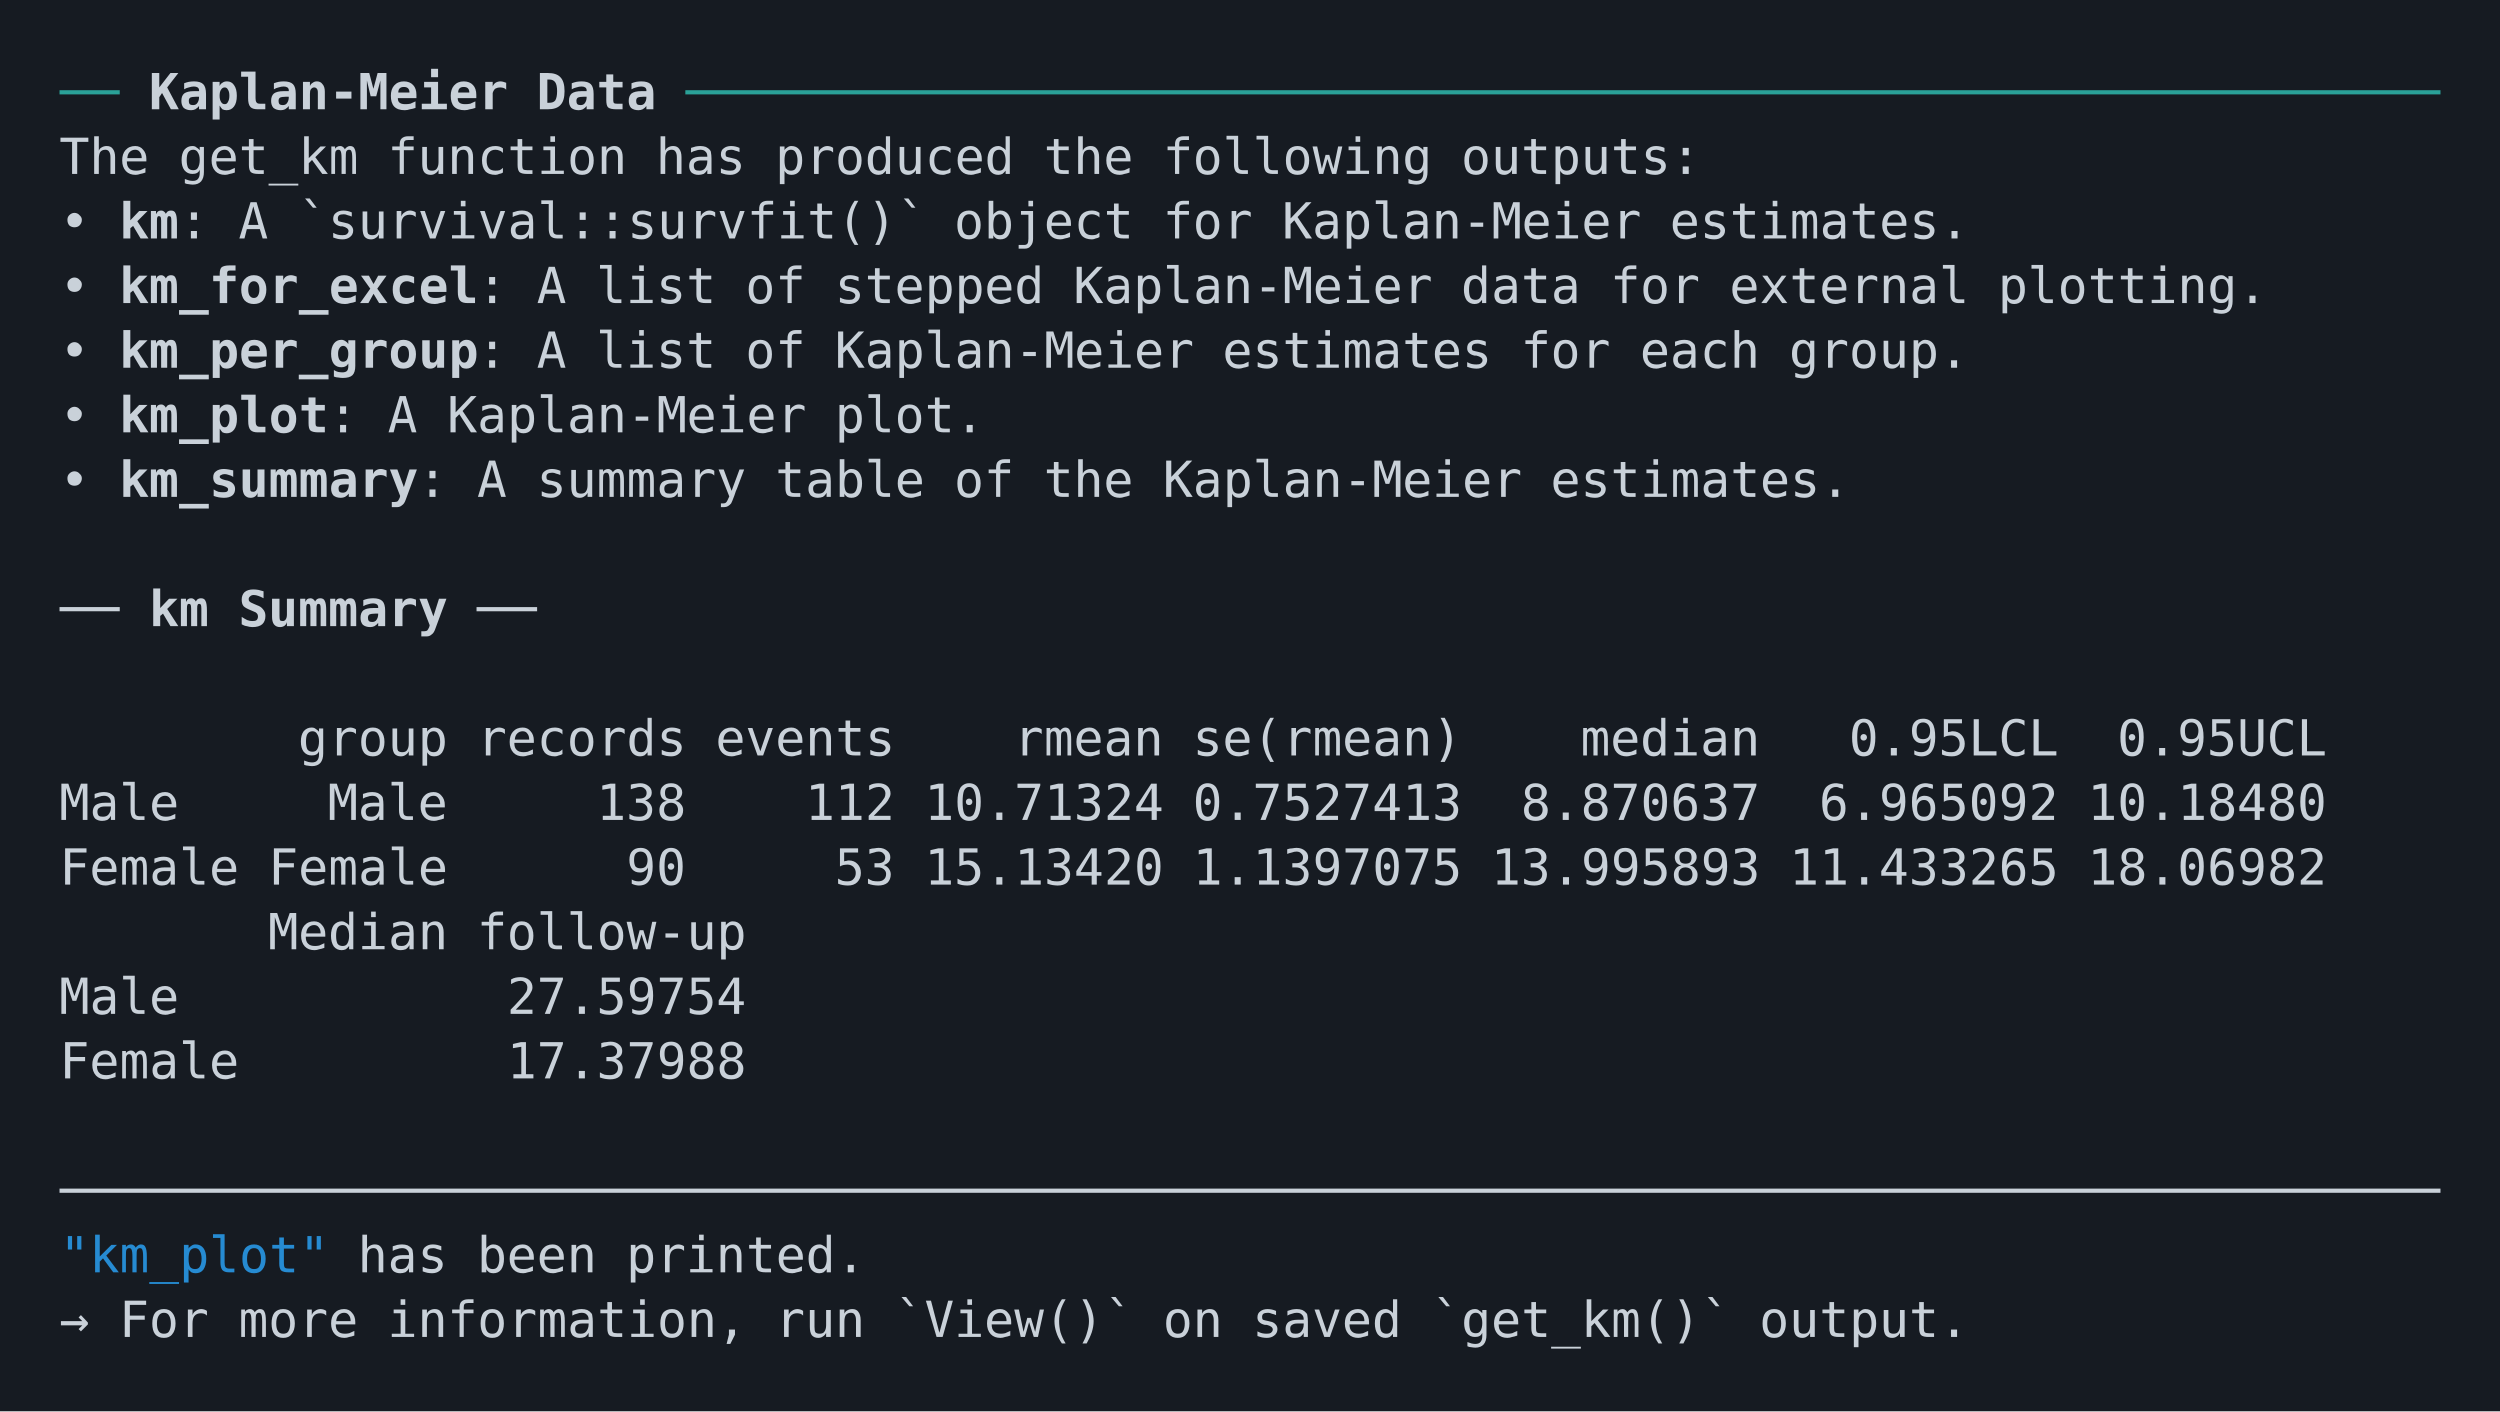
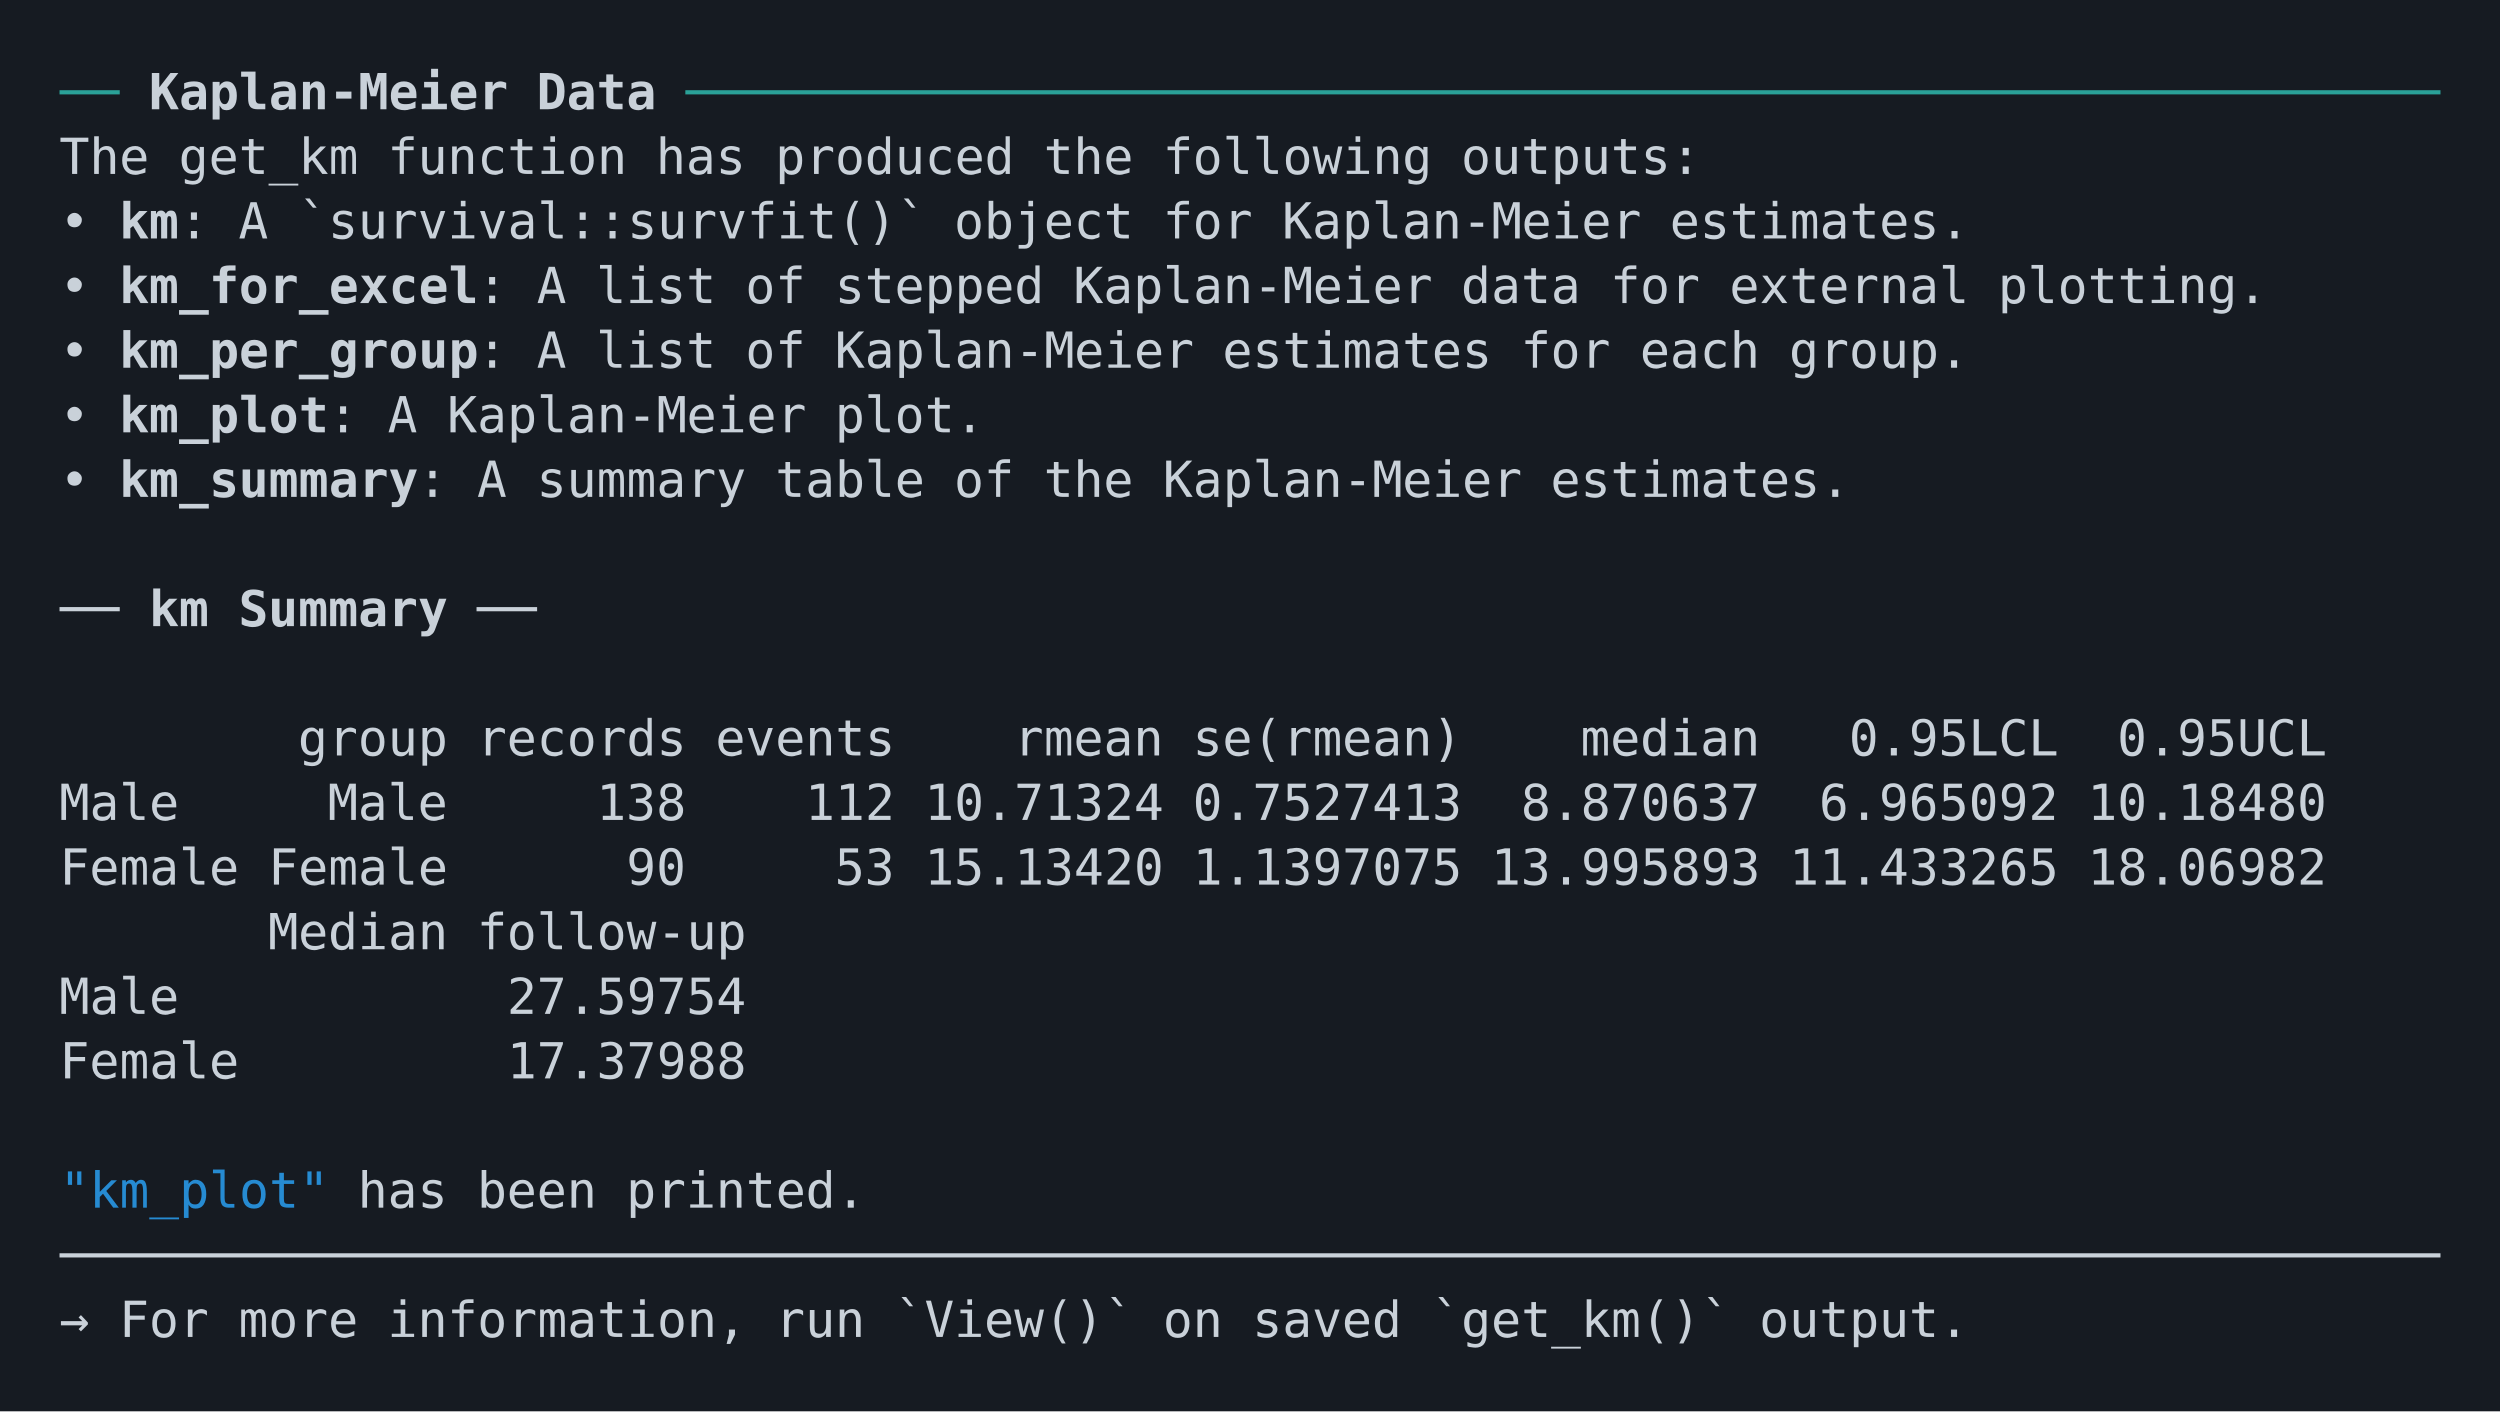
<svg xmlns="http://www.w3.org/2000/svg" xmlns:xlink="http://www.w3.org/1999/xlink" width="840" height="474.2">
  <rect width="840" height="474.2" rx="0" ry="0" class="a" />
  <svg height="434.2" viewBox="0 0 80 43.42" width="800" x="20" y="20">
    <style>.a{fill:rgb(22,27,34)}.b{font-family:'Fira Code',Monaco,Consolas,Menlo,'Bitstream Vera Sans Mono','Powerline Symbols',monospace}.c{fill:transparent}.d{fill:rgb(42,161,152);white-space:pre}.e{fill:rgb(201,209,217);font-weight:bold;white-space:pre}.f{fill:rgb(201,209,217);white-space:pre}.g{fill:rgb(38,139,210);white-space:pre}</style>
    <g font-family="'Fira Code',Monaco,Consolas,Menlo,'Bitstream Vera Sans Mono','Powerline Symbols',monospace" font-size="1.67" class="b">
      <defs>
        <symbol id="a">
          <rect height="20" width="80" x="0" y="0" class="c" />
        </symbol>
      </defs>
      <rect height="43.42" width="80" class="a" />
      <svg x="0" y="0" width="80">
        <svg x="0">
          <use xlink:href="#a" />
          <text font-size="1.67" x="0" y="1.67" class="d">──</text>
          <text font-size="1.67" x="3.006" y="1.67" class="e">Kaplan-Meier</text>
          <text font-size="1.67" x="16.032" y="1.67" class="e">Data</text>
          <text font-size="1.67" x="21.042" y="1.67" class="d">───────────────────────────────────────────────────────────</text>
          <text font-size="1.67" x="0" y="3.841" class="f">The</text>
          <text font-size="1.67" x="4.008" y="3.841" class="f">get_km</text>
          <text font-size="1.67" x="11.022" y="3.841" class="f">function</text>
          <text font-size="1.67" x="20.04" y="3.841" class="f">has</text>
          <text font-size="1.67" x="24.048" y="3.841" class="f">produced</text>
          <text font-size="1.67" x="33.066" y="3.841" class="f">the</text>
          <text font-size="1.67" x="37.074" y="3.841" class="f">following</text>
          <text font-size="1.67" x="47.094" y="3.841" class="f">outputs:</text>
          <text font-size="1.67" x="0" y="6.012" class="f">•</text>
          <text font-size="1.67" x="2.004" y="6.012" class="e">km</text>
          <text font-size="1.67" x="4.008" y="6.012" class="f">:</text>
          <text font-size="1.67" x="6.012" y="6.012" class="f">A</text>
          <text font-size="1.67" x="8.016" y="6.012" class="f">`survival::survfit()`</text>
          <text font-size="1.67" x="30.06" y="6.012" class="f">object</text>
          <text font-size="1.67" x="37.074" y="6.012" class="f">for</text>
          <text font-size="1.67" x="41.082" y="6.012" class="f">Kaplan-Meier</text>
          <text font-size="1.67" x="54.108" y="6.012" class="f">estimates.</text>
          <text font-size="1.67" x="0" y="8.183" class="f">•</text>
          <text font-size="1.67" x="2.004" y="8.183" class="e">km_for_excel</text>
          <text font-size="1.67" x="14.028" y="8.183" class="f">:</text>
          <text font-size="1.67" x="16.032" y="8.183" class="f">A</text>
          <text font-size="1.67" x="18.036" y="8.183" class="f">list</text>
          <text font-size="1.67" x="23.046" y="8.183" class="f">of</text>
          <text font-size="1.67" x="26.052" y="8.183" class="f">stepped</text>
          <text font-size="1.67" x="34.068" y="8.183" class="f">Kaplan-Meier</text>
          <text font-size="1.67" x="47.094" y="8.183" class="f">data</text>
          <text font-size="1.67" x="52.104" y="8.183" class="f">for</text>
          <text font-size="1.67" x="56.112" y="8.183" class="f">external</text>
          <text font-size="1.67" x="65.13" y="8.183" class="f">plotting.</text>
          <text font-size="1.67" x="0" y="10.354" class="f">•</text>
          <text font-size="1.67" x="2.004" y="10.354" class="e">km_per_group</text>
          <text font-size="1.67" x="14.028" y="10.354" class="f">:</text>
          <text font-size="1.67" x="16.032" y="10.354" class="f">A</text>
          <text font-size="1.67" x="18.036" y="10.354" class="f">list</text>
          <text font-size="1.67" x="23.046" y="10.354" class="f">of</text>
          <text font-size="1.67" x="26.052" y="10.354" class="f">Kaplan-Meier</text>
          <text font-size="1.67" x="39.078" y="10.354" class="f">estimates</text>
          <text font-size="1.67" x="49.098" y="10.354" class="f">for</text>
          <text font-size="1.67" x="53.106" y="10.354" class="f">each</text>
          <text font-size="1.67" x="58.116" y="10.354" class="f">group.</text>
          <text font-size="1.67" x="0" y="12.525" class="f">•</text>
          <text font-size="1.67" x="2.004" y="12.525" class="e">km_plot</text>
          <text font-size="1.67" x="9.018" y="12.525" class="f">:</text>
          <text font-size="1.67" x="11.022" y="12.525" class="f">A</text>
          <text font-size="1.67" x="13.026" y="12.525" class="f">Kaplan-Meier</text>
          <text font-size="1.67" x="26.052" y="12.525" class="f">plot.</text>
          <text font-size="1.67" x="0" y="14.696" class="f">•</text>
          <text font-size="1.67" x="2.004" y="14.696" class="e">km_summary</text>
          <text font-size="1.67" x="12.024" y="14.696" class="f">:</text>
          <text font-size="1.67" x="14.028" y="14.696" class="f">A</text>
          <text font-size="1.67" x="16.032" y="14.696" class="f">summary</text>
          <text font-size="1.67" x="24.048" y="14.696" class="f">table</text>
          <text font-size="1.67" x="30.06" y="14.696" class="f">of</text>
          <text font-size="1.67" x="33.066" y="14.696" class="f">the</text>
          <text font-size="1.67" x="37.074" y="14.696" class="f">Kaplan-Meier</text>
          <text font-size="1.67" x="50.1" y="14.696" class="f">estimates.</text>
          <text font-size="1.67" x="0" y="19.038" class="f">──</text>
          <text font-size="1.67" x="3.006" y="19.038" class="e">km</text>
          <text font-size="1.67" x="6.012" y="19.038" class="e">Summary</text>
          <text font-size="1.67" x="14.028" y="19.038" class="f">──</text>
          <text font-size="1.67" x="8.016" y="23.38" class="f">group</text>
          <text font-size="1.67" x="14.028" y="23.38" class="f">records</text>
          <text font-size="1.67" x="22.044" y="23.38" class="f">events</text>
          <text font-size="1.67" x="32.064" y="23.38" class="f">rmean</text>
          <text font-size="1.67" x="38.076" y="23.38" class="f">se(rmean)</text>
          <text font-size="1.67" x="51.102" y="23.38" class="f">median</text>
          <text font-size="1.67" x="60.12" y="23.38" class="f">0.95LCL</text>
          <text font-size="1.67" x="69.138" y="23.38" class="f">0.95UCL</text>
          <text font-size="1.67" x="0" y="25.551" class="f">Male</text>
          <text font-size="1.67" x="9.018" y="25.551" class="f">Male</text>
          <text font-size="1.67" x="18.036" y="25.551" class="f">138</text>
          <text font-size="1.67" x="25.05" y="25.551" class="f">112</text>
          <text font-size="1.67" x="29.058" y="25.551" class="f">10.71324</text>
          <text font-size="1.67" x="38.076" y="25.551" class="f">0.7527413</text>
          <text font-size="1.67" x="49.098" y="25.551" class="f">8.870637</text>
          <text font-size="1.67" x="59.118" y="25.551" class="f">6.965092</text>
          <text font-size="1.67" x="68.136" y="25.551" class="f">10.18480</text>
          <text font-size="1.67" x="0" y="27.722" class="f">Female</text>
          <text font-size="1.67" x="7.014" y="27.722" class="f">Female</text>
          <text font-size="1.67" x="19.038" y="27.722" class="f">90</text>
          <text font-size="1.67" x="26.052" y="27.722" class="f">53</text>
          <text font-size="1.67" x="29.058" y="27.722" class="f">15.13420</text>
          <text font-size="1.67" x="38.076" y="27.722" class="f">1.1397075</text>
          <text font-size="1.67" x="48.096" y="27.722" class="f">13.995893</text>
          <text font-size="1.67" x="58.116" y="27.722" class="f">11.433265</text>
          <text font-size="1.67" x="68.136" y="27.722" class="f">18.06982</text>
          <text font-size="1.67" x="7.014" y="29.893" class="f">Median</text>
          <text font-size="1.67" x="14.028" y="29.893" class="f">follow-up</text>
          <text font-size="1.67" x="0" y="32.064" class="f">Male</text>
          <text font-size="1.67" x="15.03" y="32.064" class="f">27.59754</text>
          <text font-size="1.67" x="0" y="34.235" class="f">Female</text>
          <text font-size="1.67" x="15.03" y="34.235" class="f">17.37988</text>
-           <text font-size="1.67" x="0" y="38.577" class="f">────────────────────────────────────────────────────────────────────────────────</text>
-           <text font-size="1.67" x="0" y="40.748" class="g">"km_plot"</text>
-           <text font-size="1.67" x="10.02" y="40.748" class="f">has</text>
-           <text font-size="1.67" x="14.028" y="40.748" class="f">been</text>
-           <text font-size="1.67" x="19.038" y="40.748" class="f">printed.</text>
+           <text font-size="1.67" x="0" y="38.577" class="g">"km_plot"</text>
+           <text font-size="1.67" x="10.02" y="38.577" class="f">has</text>
+           <text font-size="1.67" x="14.028" y="38.577" class="f">been</text>
+           <text font-size="1.67" x="19.038" y="38.577" class="f">printed.</text>
+           <text font-size="1.67" x="0" y="40.748" class="f">────────────────────────────────────────────────────────────────────────────────</text>
          <text font-size="1.67" x="0" y="42.919" class="f">→</text>
          <text font-size="1.67" x="2.004" y="42.919" class="f">For</text>
          <text font-size="1.67" x="6.012" y="42.919" class="f">more</text>
          <text font-size="1.67" x="11.022" y="42.919" class="f">information,</text>
          <text font-size="1.67" x="24.048" y="42.919" class="f">run</text>
          <text font-size="1.67" x="28.056" y="42.919" class="f">`View()`</text>
          <text font-size="1.67" x="37.074" y="42.919" class="f">on</text>
          <text font-size="1.67" x="40.08" y="42.919" class="f">saved</text>
          <text font-size="1.67" x="46.092" y="42.919" class="f">`get_km()`</text>
          <text font-size="1.67" x="57.114" y="42.919" class="f">output.</text>
        </svg>
      </svg>
    </g>
  </svg>
</svg>
